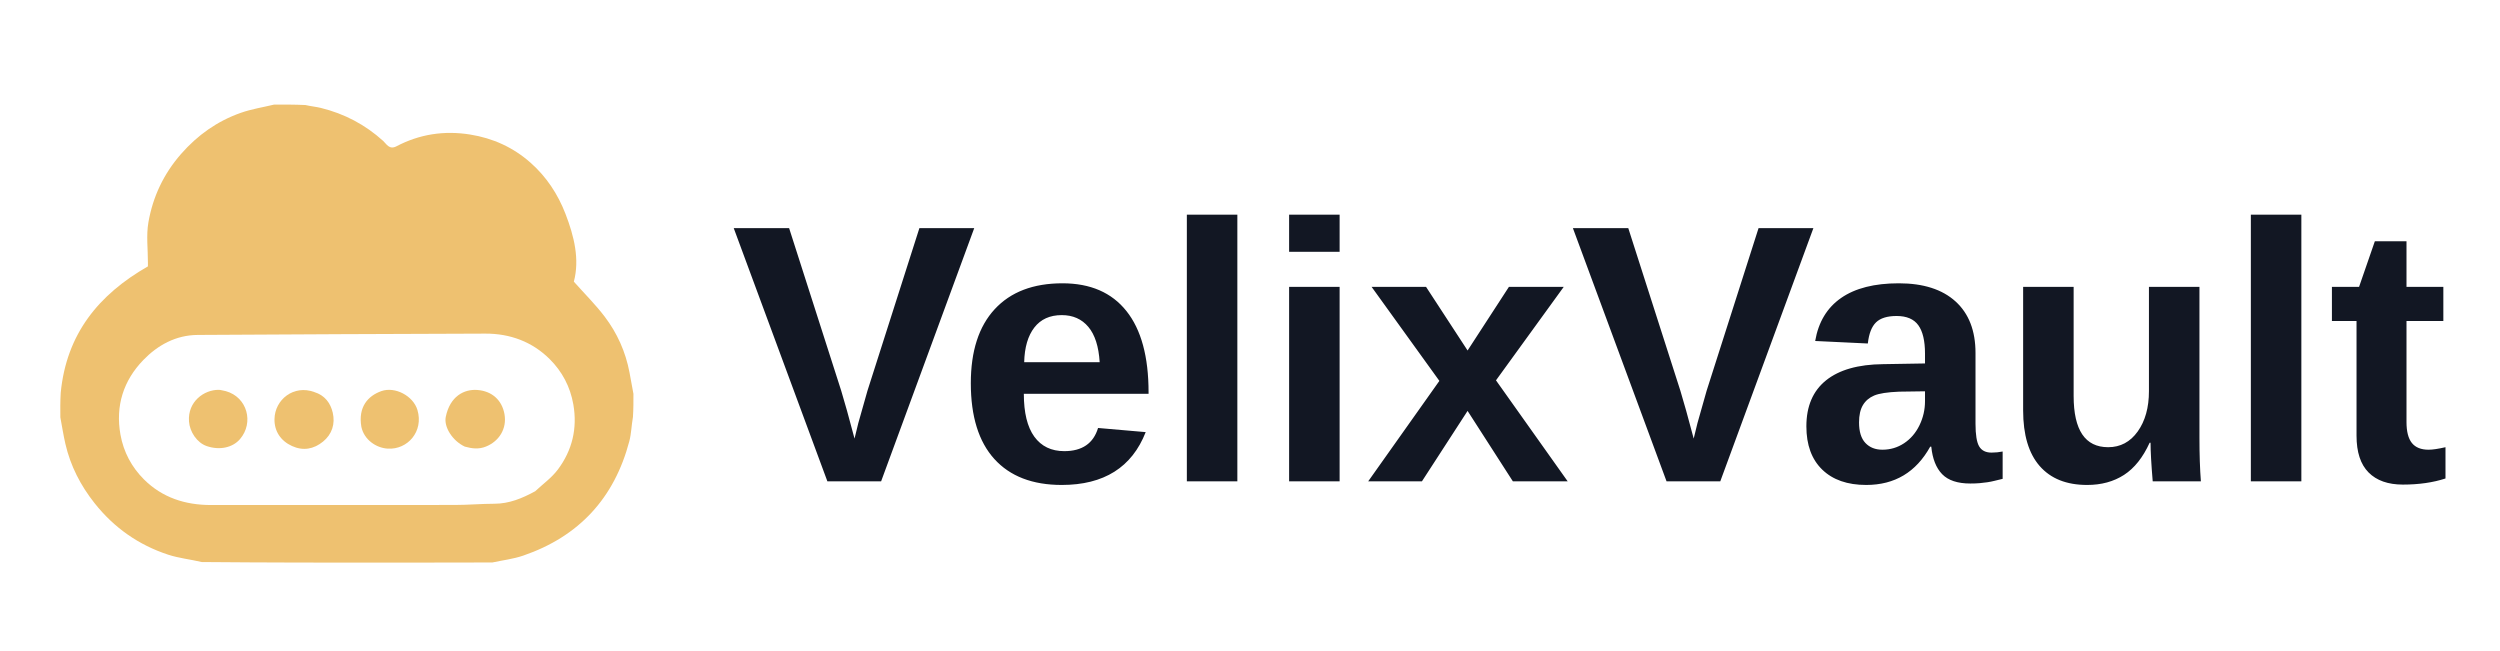
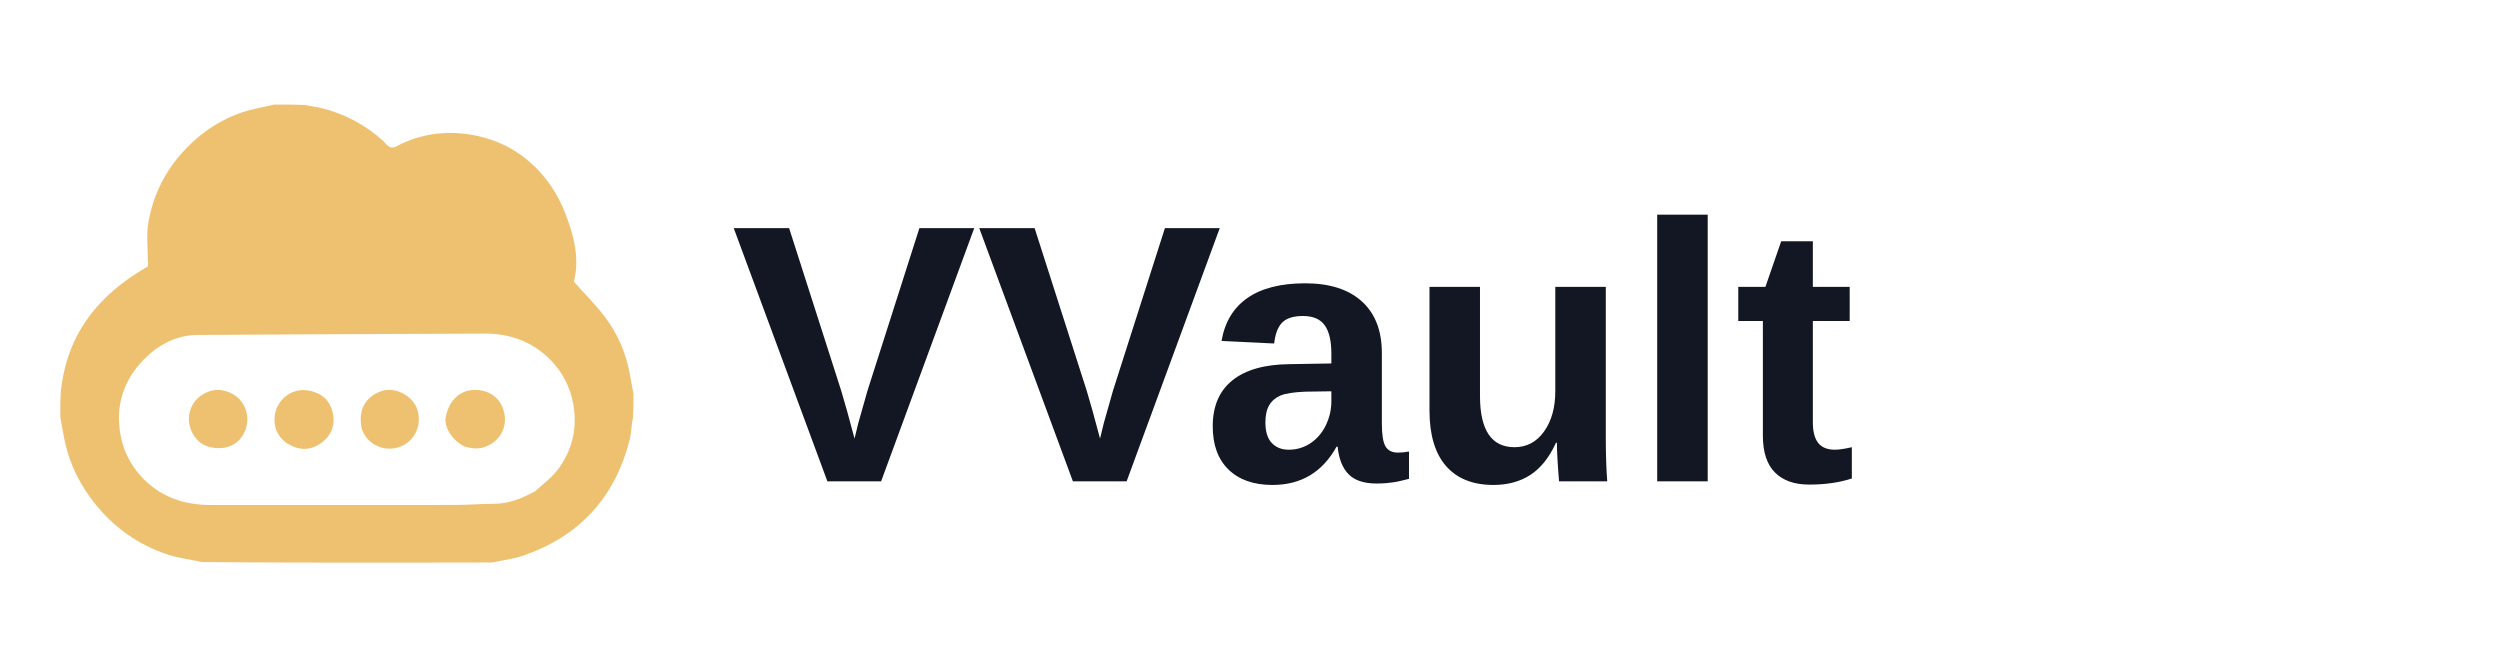
<svg xmlns="http://www.w3.org/2000/svg" xmlns:ns1="https://boxy-svg.com" enable-background="new 0 0 800 500" version="1.1" viewBox="-1.84 7.892 1822.253 474.315" width="1822.253px" height="474.315px">
  <defs>
    <ns1:export>
      <ns1:file format="svg" />
    </ns1:export>
  </defs>
  <path d="m459.87 294.95c0.016 5.401 0.032 10.801-0.35 16.873-1.111 6.339-1.194 12.173-2.635 17.649-10.922 41.508-36.731 69.481-77.351 83.408-7.216 2.474-14.972 3.37-22.479 4.995-23.629 0.042-47.257 0.115-70.886 0.12-46.762 0.011-93.523-0.014-140.95-0.434-8.59-2.002-16.766-2.835-24.398-5.333-21.595-7.067-39.523-19.656-53.708-37.552-10.227-12.903-17.579-27.17-21.28-43.221-1.475-6.397-2.471-12.904-3.685-19.361-0.052-5.747-0.104-11.494 0.269-17.886 4.159-42.973 27.68-71.638 63.562-92.153 0-0.708-0.002-1.699 3.12e-4 -2.69 0.022-9.829-1.307-19.894 0.357-29.438 3.239-18.579 11.08-35.272 23.763-49.773 12.098-13.832 26.457-23.989 43.609-30.029 7.813-2.751 16.14-4.042 24.234-5.995 7.392-0.026 14.784-0.051 22.835 0.323 4.196 0.954 7.795 1.254 11.258 2.105 17.16 4.219 32.287 12.176 45.469 24.104 2.256 2.041 4.372 6.624 9.621 3.868 16.839-8.842 34.718-11.597 53.603-8.594 16.791 2.67 31.602 9.431 44.236 20.636 11.531 10.227 19.84 22.841 25.393 37.236 6.344 16.445 10.389 33.163 6.08 49.389 7.959 8.932 15.807 16.704 22.421 25.414 9.162 12.065 15.33 25.746 18.144 40.776 0.97 5.185 1.911 10.375 2.865 15.563m-71.597 71.012c5.561-5.228 12.002-9.799 16.508-15.817 10.474-13.992 14.333-29.916 11.288-47.446-2.25-12.95-8.197-24.076-17.243-33.063-12.746-12.663-28.865-18.614-46.786-18.569-69.912 0.177-139.82 0.568-209.74 0.962-15.922 0.09-29.168 7.421-39.685 18.296-14.45 14.944-20.408 33.343-16.655 54.368 2.276 12.754 8.217 23.748 17.158 32.66 13.299 13.255 30.097 18.653 48.728 18.651 59.321-0.005 118.64 0.042 177.96-0.047 9.591-0.014 19.181-0.866 28.773-0.889 10.649-0.025 19.978-3.825 29.687-9.107z" fill="#EEC170" />
  <path d="m162.77 293c15.654 4.388 20.627 22.967 10.304 34.98-5.31 6.179-14.817 8.321-24.278 5.047-7.072-2.447-12.332-10.362-12.876-17.933-1.045-14.542 11.089-23.176 21.705-23.046 1.579 0.019 3.152 0.616 5.146 0.952z" fill="#EEC170" />
  <path d="m227.18 293.64c7.85 2.397 11.938 8.214 13.524 15.077 1.859 8.044-0.448 15.706-7.159 21.121-6.763 5.457-14.417 6.879-22.578 3.148-8.297-3.793-12.836-10.849-12.736-19.438 0.169-14.497 14.13-25.368 28.948-19.908z" fill="#EEC170" />
  <path d="m261.57 319.07c-2.495-14.418 4.685-22.603 14.596-26.108 9.895-3.499 23.181 3.43 26.267 13.779 4.65 15.591-7.165 29.064-21.665 28.161-8.525-0.531-17.202-6.509-19.198-15.831z" fill="#EEC170" />
  <path d="m336.91 333.41c-9.018-4.249-15.337-14.349-13.829-21.682 3.083-14.989 13.341-20.304 23.018-19.585 10.653 0.791 17.93 7.407 19.765 17.547 1.959 10.824-4.117 19.939-13.494 23.703-5.272 2.116-10.091 1.509-15.46 0.018z" fill="#EEC170" />
-   <text style="fill: rgb(18, 23, 35); font-family: Arial, sans-serif; font-size: 268.3px; font-weight: 700; white-space: pre;" x="531.151" y="358.747">VelixVault</text>
+   <text style="fill: rgb(18, 23, 35); font-family: Arial, sans-serif; font-size: 268.3px; font-weight: 700; white-space: pre;" x="531.151" y="358.747">VVault</text>
</svg>
